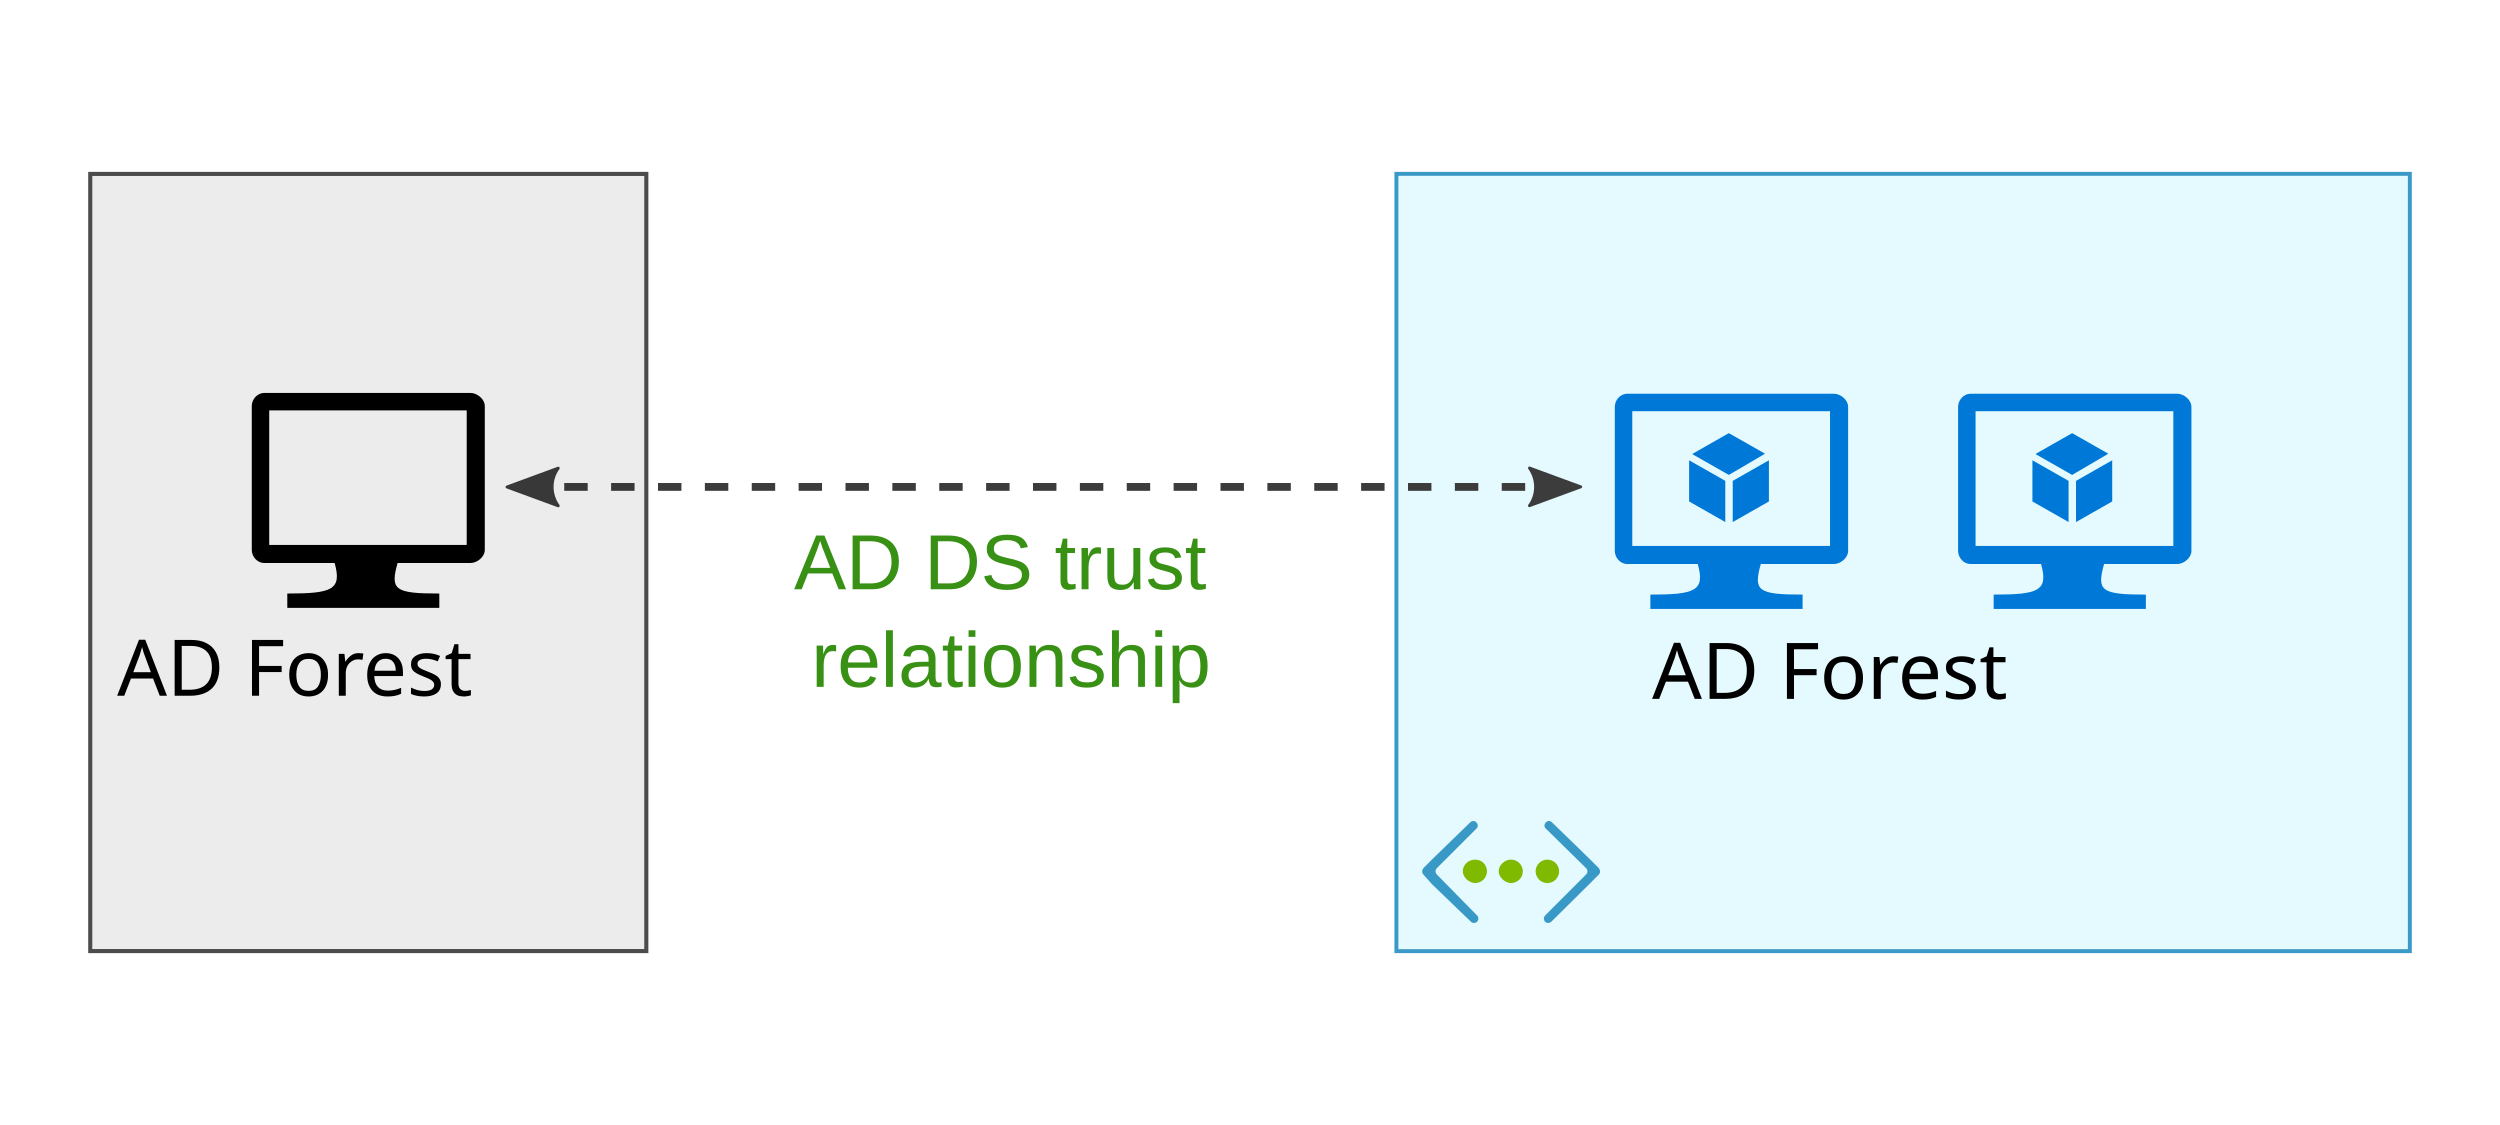
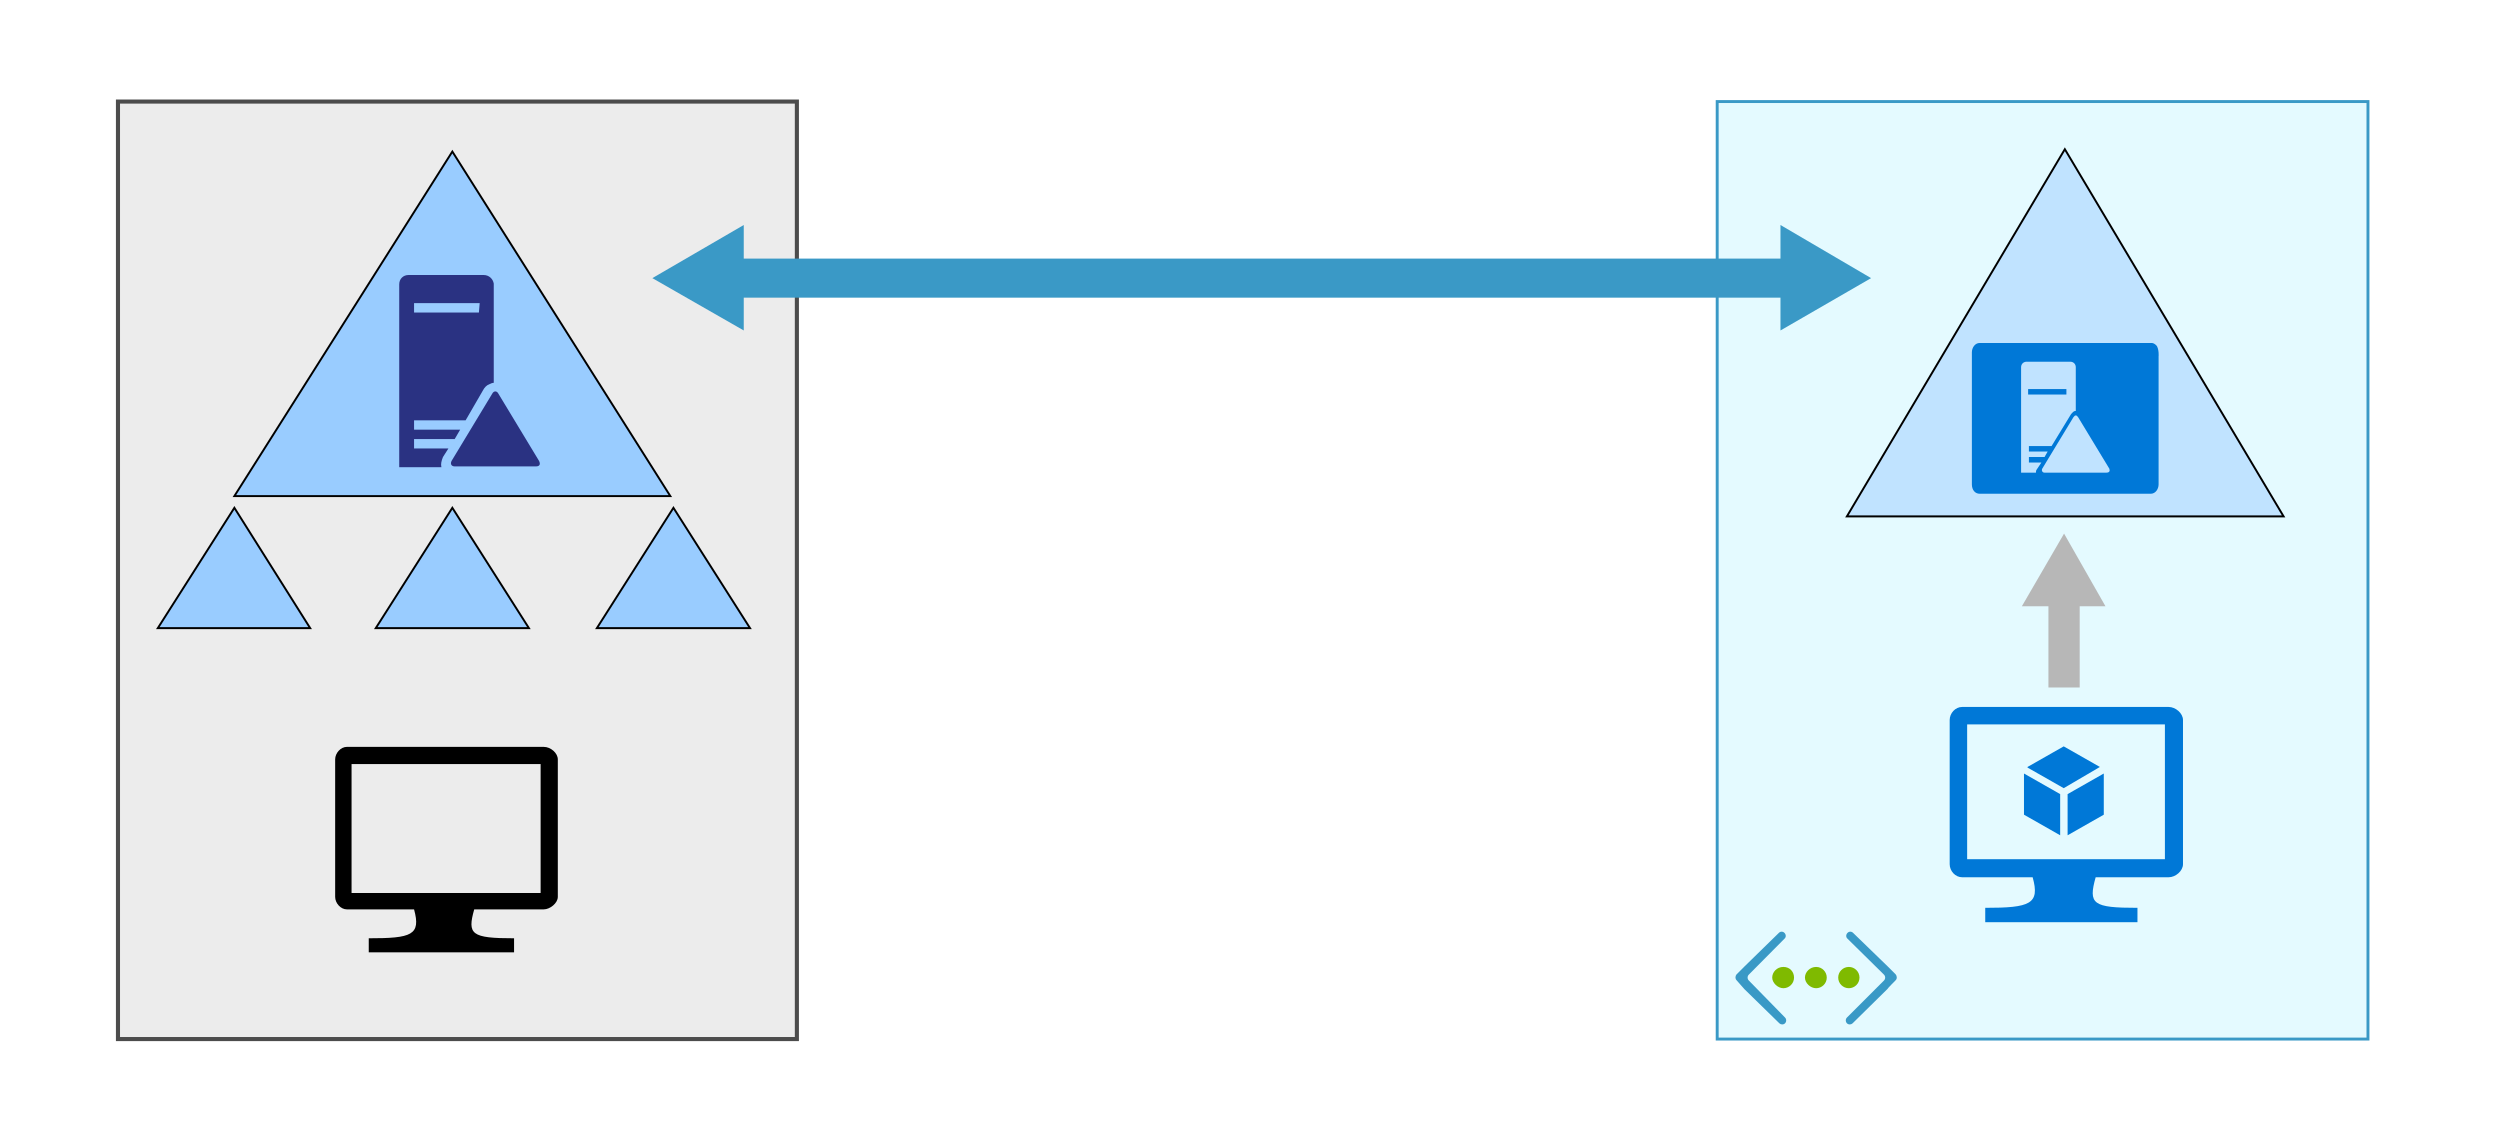
- <svg xmlns="http://www.w3.org/2000/svg" xmlns:ns1="http://schemas.microsoft.com/visio/2003/SVGExtensions/" width="320" height="144" viewBox="0 0 320 144" id="svg8983" version="1.1">
-   <defs id="defs8985">
-     <marker style="overflow:visible" id="marker8745" refX="0" refY="0" orient="auto">
-       <path transform="scale(-0.6,-0.6)" d="M 8.719,4.034 -2.207,0.016 8.719,-4.002 c -1.745,2.372 -1.735,5.617 -6e-7,8.035 z" style="fill:#3c3c3c;fill-opacity:1;fill-rule:evenodd;stroke:#3c3c3c;stroke-width:0.625;stroke-linejoin:round;stroke-opacity:1" id="path8747" />
-     </marker>
-     <marker orient="auto" refY="0" refX="0" id="marker4693" style="overflow:visible">
-       <path id="path4695" style="fill:#3c3c3c;fill-opacity:1;fill-rule:evenodd;stroke:#3c3c3c;stroke-width:0.625;stroke-linejoin:round;stroke-opacity:1" d="M 8.719,4.034 -2.207,0.016 8.719,-4.002 c -1.745,2.372 -1.735,5.617 -6e-7,8.035 z" transform="scale(0.6,0.6)" />
-     </marker>
-     <marker orient="auto" refY="0" refX="0" id="marker4693-6" style="overflow:visible">
-       <path id="path4695-7" style="fill:#3c3c3c;fill-opacity:1;fill-rule:evenodd;stroke:#3c3c3c;stroke-width:0.625;stroke-linejoin:round;stroke-opacity:1" d="M 8.719,4.034 -2.207,0.016 8.719,-4.002 c -1.745,2.372 -1.735,5.617 -6e-7,8.035 z" transform="scale(0.6,0.6)" />
-     </marker>
-     <marker orient="auto" refY="0" refX="0" id="marker4693-1" style="overflow:visible">
-       <path id="path4695-0" style="fill:#3c3c3c;fill-opacity:1;fill-rule:evenodd;stroke:#3c3c3c;stroke-width:0.625;stroke-linejoin:round;stroke-opacity:1" d="M 8.719,4.034 -2.207,0.016 8.719,-4.002 c -1.745,2.372 -1.735,5.617 -6e-7,8.035 z" transform="scale(0.6,0.6)" />
-     </marker>
-     <marker orient="auto" refY="0" refX="0" id="marker8685" style="overflow:visible">
-       <path id="path8687" style="fill:#3c3c3c;fill-opacity:1;fill-rule:evenodd;stroke:#3c3c3c;stroke-width:0.625;stroke-linejoin:round;stroke-opacity:1" d="M 8.719,4.034 -2.207,0.016 8.719,-4.002 c -1.745,2.372 -1.735,5.617 -6e-7,8.035 z" transform="scale(-0.6,-0.6)" />
-     </marker>
-   </defs>
+ <svg xmlns="http://www.w3.org/2000/svg" version="1.1" id="svg8983" x="0px" y="0px" viewBox="0 0 320 144" style="enable-background:new 0 0 320 144;" xml:space="preserve">
+   <style type="text/css">
+ 	.st0{fill:#E4FAFF;stroke:#3A99C6;stroke-width:0.374;}
+ 	.st1{fill:#3999C6;}
+ 	.st2{fill:#7FBA00;}
+ 	.st3{fill-opacity:7.692309e-02;stroke:#4C4C4C;stroke-width:0.524;}
+ 	.st4{fill:none;}
+ 	.st5{fill:#0078D7;}
+ 	.st6{fill:#99CCFF;stroke:#000000;stroke-width:0.25;stroke-miterlimit:10;}
+ 	.st7{fill:#2A3282;}
+ 	.st8{fill:#C0E3FF;stroke:#000000;stroke-width:0.25;stroke-miterlimit:10;}
+ 	.st9{fill:none;stroke:#3A99C6;stroke-width:5;}
+ 	.st10{fill:#3A99C6;}
+ 	.st11{fill:none;stroke:#B7B7B7;stroke-width:4;}
+ 	.st12{fill:#B7B7B7;}
+ </style>
+   <g>
+     <rect id="rect11512_1_" x="219.8" y="13" class="st0" width="83.3" height="120" />
+     <g id="g4892_1_" transform="matrix(0.3405946,0,0,0.3405946,226.5029,97.9158)">
+       <path id="path4894_1_" class="st1" d="M47.4,80.9c0.6-0.6,0.5-1.6,0-2.2l-2.9-2.9L31.4,63.1    c-0.6-0.6-1.5-0.6-2.1,0l0,0c-0.6,0.6-0.7,1.6,0,2.2L43,78.8c0.6,0.6,0.6,1.6,0,2.2L29.1,94.9c-0.6,0.6-0.6,1.6,0,2.2l0,0    c0.6,0.6,1.6,0.5,2.1,0l13-12.8c0,0,0,0,0.1-0.1C44.2,84.1,47.4,80.9,47.4,80.9z" />
+       <path id="path4896_1_" class="st1" d="M-12.4,80.9c-0.6-0.6-0.5-1.6,0-2.2l2.9-2.9L3.5,63.1    c0.6-0.6,1.5-0.6,2.1,0l0,0c0.6,0.6,0.7,1.6,0,2.2L-7.8,78.8c-0.6,0.6-0.6,1.6,0,2.2L5.8,94.9c0.6,0.6,0.6,1.6,0,2.2l0,0    c-0.6,0.6-1.6,0.5-2.1,0L-9.4,84.3c0,0,0,0-0.1-0.1L-12.4,80.9z" />
+       <path id="path4898_1_" class="st2" d="M9.2,79.9c0,2.3-1.9,4-4,4S1,81.9,1,79.9s1.7-4,4.2-4    C7.7,75.9,9.2,77.8,9.2,79.9z" />
+       <path id="path4900_1_" class="st2" d="M21.5,79.9c0,2.3-1.9,4-4,4c-2.1,0-4.2-1.9-4.2-4    s1.9-4,4.2-4S21.5,77.8,21.5,79.9z" />
+       <circle id="circle4902_1_" class="st2" cx="29.8" cy="79.9" r="4" />
+     </g>
+   </g>
  <g id="layer1" transform="translate(0,-908.3622)">
-     <g transform="matrix(0.6623822,0,0,0.6623822,24.34211,902.8299)" id="Layer_1-0" />
+     <g id="Layer_1-0" transform="matrix(0.6623822,0,0,0.6623822,24.34211,902.8299)">
+ 	</g>
    <g id="File_x2C__general" transform="translate(163.8411,826.9531)">
-       </g>
-     <g id="Message" transform="translate(163.8411,826.9531)" />
-     <g id="Monitor" transform="translate(163.8411,826.9531)" />
-     <g id="Monitor_running_apps" transform="translate(163.8411,826.9531)" />
-     <g id="Mouse" transform="translate(163.8411,826.9531)" />
-     <g id="Network_card" transform="translate(163.8411,826.9531)" />
-     <g id="Not_allowed" transform="translate(163.8411,826.9531)" />
-     <g id="Performance" transform="translate(163.8411,826.9531)" />
-     <g id="Phone" transform="translate(163.8411,826.9531)" />
-     <g id="Plug_and_play" transform="translate(163.8411,826.9531)" />
-     <g id="Powershell_script_file" transform="translate(163.8411,826.9531)" />
-     <g id="Protocol_stack" transform="translate(163.8411,826.9531)" />
-     <g id="Queue_x2C__general" transform="translate(163.8411,826.9531)" />
-     <g id="RMS_connector" transform="translate(163.8411,826.9531)" />
-     <g transform="translate(163.8411,826.9531)" id="paths">
-       <g id="Access_control" />
-       <g id="Azure_active_directory" />
-       <g id="Generic_code" />
-       <g id="Laptop" />
-       <g id="Load_balancer" />
-       <g id="Lock_x2C__protected" />
-     </g>
-     <g transform="translate(163.8411,826.9531)" id="symbols" />
-     <g transform="translate(163.8411,826.9531)" id="slices" />
-     <g transform="matrix(0.6623822,0,0,0.6623822,16.22191,901.9255)" id="Layer_1-0-8" />
+ 		</g>
+     <g id="Message" transform="translate(163.8411,826.9531)">
+ 	</g>
+     <g id="Monitor" transform="translate(163.8411,826.9531)">
+ 	</g>
+     <g id="Monitor_running_apps" transform="translate(163.8411,826.9531)">
+ 	</g>
+     <g id="Mouse" transform="translate(163.8411,826.9531)">
+ 	</g>
+     <g id="Network_card" transform="translate(163.8411,826.9531)">
+ 	</g>
+     <g id="Not_allowed" transform="translate(163.8411,826.9531)">
+ 	</g>
+     <g id="Performance" transform="translate(163.8411,826.9531)">
+ 	</g>
+     <g id="Phone" transform="translate(163.8411,826.9531)">
+ 	</g>
+     <g id="Plug_and_play" transform="translate(163.8411,826.9531)">
+ 	</g>
+     <g id="Powershell_script_file" transform="translate(163.8411,826.9531)">
+ 	</g>
+     <g id="Protocol_stack" transform="translate(163.8411,826.9531)">
+ 	</g>
+     <g id="Queue_x2C__general" transform="translate(163.8411,826.9531)">
+ 	</g>
+     <g id="RMS_connector" transform="translate(163.8411,826.9531)">
+ 	</g>
+     <g id="paths" transform="translate(163.8411,826.9531)">
+       <g id="Access_control">
+ 		</g>
+       <g id="Azure_active_directory">
+ 		</g>
+       <g id="Generic_code">
+ 		</g>
+       <g id="Laptop">
+ 		</g>
+       <g id="Load_balancer">
+ 		</g>
+       <g id="Lock_x2C__protected">
+ 		</g>
+     </g>
+     <g id="symbols" transform="translate(163.8411,826.9531)">
+ 	</g>
+     <g id="slices" transform="translate(163.8411,826.9531)">
+ 	</g>
+     <g id="Layer_1-0-8" transform="matrix(0.6623822,0,0,0.6623822,16.22191,901.9255)">
+ 	</g>
    <g id="File_x2C__general-9" transform="translate(155.7209,826.0487)">
-       </g>
-     <g id="Message-5" transform="translate(155.7209,826.0487)" />
-     <g id="Monitor-9" transform="translate(155.7209,826.0487)" />
-     <g id="Monitor_running_apps-8" transform="translate(155.7209,826.0487)" />
-     <g id="Mouse-2" transform="translate(155.7209,826.0487)" />
-     <g id="Network_card-4" transform="translate(155.7209,826.0487)" />
-     <g id="Not_allowed-1" transform="translate(155.7209,826.0487)" />
-     <g id="Performance-1" transform="translate(155.7209,826.0487)" />
-     <g id="Phone-2" transform="translate(155.7209,826.0487)" />
-     <g id="Plug_and_play-4" transform="translate(155.7209,826.0487)" />
-     <g id="Powershell_script_file-4" transform="translate(155.7209,826.0487)" />
-     <g id="Protocol_stack-4" transform="translate(155.7209,826.0487)" />
-     <g id="Queue_x2C__general-4" transform="translate(155.7209,826.0487)" />
-     <g id="RMS_connector-7" transform="translate(155.7209,826.0487)" />
-     <g transform="translate(155.7209,826.0487)" id="paths-6">
-       <g id="Access_control-4" />
-       <g id="Azure_active_directory-3" />
-       <g id="Generic_code-8" />
-       <g id="Laptop-7" />
-       <g id="Load_balancer-8" />
-       <g id="Lock_x2C__protected-4" />
-     </g>
-     <g transform="translate(155.7209,826.0487)" id="symbols-8" />
-     <g transform="translate(155.7209,826.0487)" id="slices-2" />
-     <g transform="matrix(0.06125617,0,0,0.06125617,168.9206,919.1878)" id="Layer_1_1_">
+ 		</g>
+     <g id="Message-5" transform="translate(155.7209,826.0487)">
+ 	</g>
+     <g id="Monitor-9" transform="translate(155.7209,826.0487)">
+ 	</g>
+     <g id="Monitor_running_apps-8" transform="translate(155.7209,826.0487)">
+ 	</g>
+     <g id="Mouse-2" transform="translate(155.7209,826.0487)">
+ 	</g>
+     <g id="Network_card-4" transform="translate(155.7209,826.0487)">
+ 	</g>
+     <g id="Not_allowed-1" transform="translate(155.7209,826.0487)">
+ 	</g>
+     <g id="Performance-1" transform="translate(155.7209,826.0487)">
+ 	</g>
+     <g id="Phone-2" transform="translate(155.7209,826.0487)">
+ 	</g>
+     <g id="Plug_and_play-4" transform="translate(155.7209,826.0487)">
+ 	</g>
+     <g id="Powershell_script_file-4" transform="translate(155.7209,826.0487)">
+ 	</g>
+     <g id="Protocol_stack-4" transform="translate(155.7209,826.0487)">
+ 	</g>
+     <g id="Queue_x2C__general-4" transform="translate(155.7209,826.0487)">
+ 	</g>
+     <g id="RMS_connector-7" transform="translate(155.7209,826.0487)">
+ 	</g>
+     <g id="paths-6" transform="translate(155.7209,826.0487)">
+       <g id="Access_control-4">
+ 		</g>
+       <g id="Azure_active_directory-3">
+ 		</g>
+       <g id="Generic_code-8">
+ 		</g>
+       <g id="Laptop-7">
+ 		</g>
+       <g id="Load_balancer-8">
+ 		</g>
+       <g id="Lock_x2C__protected-4">
+ 		</g>
+     </g>
+     <g id="symbols-8" transform="translate(155.7209,826.0487)">
+ 	</g>
+     <g id="slices-2" transform="translate(155.7209,826.0487)">
+ 	</g>
+     <g id="Layer_1_1_" transform="matrix(0.06125617,0,0,0.06125617,168.9206,919.1878)">
      <g id="File_x2C__general-6">
+ 			</g>
+     </g>
+     <g id="Access_control-2" transform="matrix(0.06125617,0,0,0.06125617,168.9206,919.1878)">
+ 	</g>
+     <g id="Azure_active_directory-8" transform="matrix(0.06125617,0,0,0.06125617,168.9206,919.1878)">
+ 	</g>
+     <g id="symbols-6" transform="matrix(0.06125617,0,0,0.06125617,168.9206,919.1878)">
+ 	</g>
+     <g id="Layer_1_1_-0" transform="translate(143.3685,787.9253)">
+ 	</g>
+     <g id="Access_control-7" transform="translate(143.3685,787.9253)">
+ 	</g>
+     <g id="Azure_active_directory-9" transform="translate(143.3685,787.9253)">
+ 	</g>
+     <g id="symbols-7" transform="translate(143.3685,787.9253)">
+ 	</g>
+   </g>
+   <g id="layer3">
+ </g>
+   <rect id="rect11496" x="15.1" y="13" class="st3" width="86.9" height="120" />
+   <path class="st4" d="" />
+   <path id="path11518" d="M69.6,95.6H44.4c-0.8,0-1.5,0.8-1.5,1.6v17.6c0,0.8,0.7,1.6,1.5,1.6H53  c0.9,3.3-0.3,3.7-5.8,3.7v1.8h6.9h5.1h6.6v-1.8c-5.5,0-6-0.5-5.1-3.7h8.9c0.8,0,1.8-0.8,1.8-1.6V97.2C71.4,96.4,70.5,95.6,69.6,95.6  z M69.2,97.8v16.5H45V97.8H69.2L69.2,97.8z" />
+   <g id="g7435" transform="matrix(0.7985097,0,0,0.7985097,168.1112,-7.966224)">
+     <g id="g7437">
+       <path id="path7439" class="st5" d="M137.1,123.3H104c-1.1,0-2,1-2,2.1v23.1c0,1.1,0.9,2.1,2,2.1    h11.3c1.2,4.3-0.4,4.9-7.6,4.9v2.3h9.1h6.7h8.6v-2.3c-7.2,0-7.9-0.6-6.7-4.9h11.7c1.1,0,2.3-1,2.3-2.1v-23.1    C139.4,124.3,138.2,123.3,137.1,123.3z M136.5,126.1v21.6h-31.7v-21.6H136.5L136.5,126.1z" />
+       <g id="g7441" transform="translate(1176.51,-2762.63)">
+         <g id="g7445" transform="translate(0.8685,-17.652)">
+           <path id="path7449" class="st5" d="M-1051.3,2913.2l-5.8-3.3l-5.8,3.3v0.1l5.8,3.3      L-1051.3,2913.2L-1051.3,2913.2L-1051.3,2913.2z" />
        </g>
-     </g>
-     <g transform="matrix(0.06125617,0,0,0.06125617,168.9206,919.1878)" id="Access_control-2" />
-     <g transform="matrix(0.06125617,0,0,0.06125617,168.9206,919.1878)" id="Azure_active_directory-8" />
-     <g transform="matrix(0.06125617,0,0,0.06125617,168.9206,919.1878)" id="symbols-6" />
-     <g transform="translate(143.3685,787.9253)" id="Layer_1_1_-0" />
-     <g transform="translate(143.3685,787.9253)" id="Access_control-7" />
-     <g transform="translate(143.3685,787.9253)" id="Azure_active_directory-9" />
-     <g transform="translate(143.3685,787.9253)" id="symbols-7" />
-   </g>
-   <g id="layer3" />
-   <g id="layer2">
-     <g id="g4356" transform="translate(-3.5464764e-6,8.070645)">
-       <rect x="178.74" y="14.181" width="129.718" height="99.496" class="st1" id="rect11512" style="fill:#e4faff;stroke:#3a99c6;stroke-width:0.504;stroke-linecap:butt" />
-       <g transform="translate(-4.29417,18.90732)" id="g11458">
-         <g id="g10133" transform="translate(52.89087,-1124.384)">
-           <path style="fill:#0078d7" d="m 230.069,1147.802 -26.431,0 c -0.878,0 -1.597,0.798 -1.597,1.677 l 0,18.446 c 0,0.878 0.719,1.677 1.597,1.677 l 9.023,0 c 0.958,3.434 -0.319,3.913 -6.069,3.913 l 0,1.837 7.266,0 5.35,0 6.867,0 0,-1.837 c -5.749,0 -6.308,-0.479 -5.35,-3.913 l 9.343,0 c 0.878,0 1.837,-0.798 1.837,-1.677 l 0,-18.446 c 0,-0.878 -0.958,-1.677 -1.837,-1.677 z m -0.479,2.236 0,17.248 -25.313,0 0,-17.248 25.313,0 0,0 z" id="path10026" />
-           <g id="g10028" transform="matrix(0.7985097,0,0,0.7985097,1064.919,-1115.438)">
-             <g id="g10032" transform="translate(0.8685,-17.652)">
-               <path style="fill:#0078d7" d="m -1057.4,2861.6 -5.8,-3.3 -5.8,3.3 0,0.1 5.8,3.3 5.8,-3.4 0,0 z" id="path10036" />
-             </g>
-             <g id="g10038" transform="translate(15.8925,0)">
-               <path style="fill:#0078d7" d="m -1077.6,2848.3 0,6.6 5.8,-3.3 0,-6.6 -5.8,3.3 z" id="path10042" />
-             </g>
-             <g id="g10044">
-               <path style="fill:#0078d7" d="m -1062.9,2848.3 -5.8,-3.3 0,6.6 5.8,3.3 0,-6.6 z" id="path10048" />
-             </g>
-           </g>
+         <g id="g7451" transform="translate(15.8925,0)">
+           <path id="path7455" class="st5" d="M-1071.5,2899.9v6.6l5.8-3.3v-6.6L-1071.5,2899.9z" />
        </g>
-         <g transform="matrix(0.7985097,0,0,0.7985097,134.4132,-33.8348)" id="g10050">
-           <g id="g10052">
-             <path style="fill:#0078d7" d="m 131,71.7 -33.1,0 c -1.1,0 -2,1 -2,2.1 l 0,23.1 c 0,1.1 0.9,2.1 2,2.1 l 11.3,0 c 1.2,4.3 -0.4,4.9 -7.6,4.9 l 0,2.3 9.1,0 6.7,0 8.6,0 0,-2.3 c -7.2,0 -7.9,-0.6 -6.7,-4.9 l 11.7,0 c 1.1,0 2.3,-1 2.3,-2.1 l 0,-23.1 c 0,-1.1 -1.2,-2.1 -2.3,-2.1 z m -0.6,2.8 0,21.6 -31.7,0 0,-21.6 31.7,0 0,0 z" id="path10054" />
-             <g id="g10056" transform="translate(1176.51,-2762.63)">
-               <g id="g10060" transform="translate(0.8685,-17.652)">
-                 <path style="fill:#0078d7" d="m -1057.4,2861.6 -5.8,-3.3 -5.8,3.3 0,0.1 5.8,3.3 5.8,-3.4 0,0 z" id="path10064" />
-               </g>
-               <g id="g10066" transform="translate(15.8925,0)">
-                 <path style="fill:#0078d7" d="m -1077.6,2848.3 0,6.6 5.8,-3.3 0,-6.6 -5.8,3.3 z" id="path10070" />
-               </g>
-               <g id="g10072">
-                 <path style="fill:#0078d7" d="m -1062.9,2848.3 -5.8,-3.3 0,6.6 5.8,3.3 0,-6.6 z" id="path10076" />
-               </g>
-             </g>
-           </g>
+         <g id="g7457">
+           <path id="path7461" class="st5" d="M-1056.8,2899.9l-5.8-3.3v6.6l5.8,3.3V2899.9z" />
        </g>
      </g>
-       <text xml:space="preserve" style="font-style:normal;font-variant:normal;font-weight:normal;font-stretch:normal;font-size:10px;line-height:125%;font-family:sans-serif;-inkscape-font-specification:'sans-serif, Normal';text-align:center;letter-spacing:0px;word-spacing:0px;writing-mode:lr-tb;text-anchor:middle;fill:#000000;fill-opacity:1;stroke:none;stroke-width:1px;stroke-linecap:butt;stroke-linejoin:miter;stroke-opacity:1" x="243.318" y="81.382" id="text10101">
-         <tspan x="243.318" y="81.382" id="tspan10105">AD Forest</tspan>
-       </text>
-       <path id="path8633" d="m 66.223,54.255 134.781,0" style="fill:none;fill-rule:evenodd;stroke:#3c3c3c;stroke-width:1;stroke-linecap:butt;stroke-linejoin:miter;stroke-miterlimit:4;stroke-dasharray:3, 3;stroke-dashoffset:0;stroke-opacity:1;marker-start:url(#marker4693-1);marker-end:url(#marker8685)" />
-       <text style="font-style:normal;font-variant:normal;font-weight:normal;font-stretch:normal;font-size:10px;line-height:125%;font-family:Arial;-inkscape-font-specification:'Arial, Normal';text-align:center;writing-mode:lr-tb;text-anchor:middle;fill:#389114;fill-opacity:1" id="text10277-4" ns1:langID="1033" class="st13" y="67.35" x="129.421">
-         <ns1:paragraph />
-         <ns1:tabList />
-         <tspan y="67.35" x="129.421" id="tspan4720">AD DS trust</tspan>
-         <tspan y="79.85" x="129.421" id="tspan4722">relationship</tspan>
-       </text>
-       <g transform="matrix(0.4547044,0,0,0.4547044,182.0553,92.18324)" id="g4847">
-         <path style="fill:#3999c6" d="m 49.7,25.7 c 0.5,-0.5 0.4,-1.3 0,-1.8 L 47.3,21.5 36.5,11 C 36,10.5 35.3,10.5 34.8,11 l 0,0 c -0.5,0.5 -0.6,1.3 0,1.8 l 11.3,11.1 c 0.5,0.5 0.5,1.3 0,1.8 L 34.6,37.2 c -0.5,0.5 -0.5,1.3 0,1.8 l 0,0 c 0.5,0.5 1.3,0.4 1.7,0 L 47,28.4 c 0,0 0,0 0.1,-0.1 l 2.6,-2.6 z" id="path4831" />
-         <path style="fill:#3999c6" d="m 0.3,25.7 c -0.5,-0.5 -0.4,-1.3 0,-1.8 L 2.7,21.5 13.5,11 c 0.5,-0.5 1.2,-0.5 1.7,0 l 0,0 c 0.5,0.5 0.6,1.3 0,1.8 L 4.1,23.9 c -0.5,0.5 -0.5,1.3 0,1.8 l 11.3,11.5 c 0.5,0.5 0.5,1.3 0,1.8 l 0,0 c -0.5,0.5 -1.3,0.4 -1.7,0 L 2.8,28.5 c 0,0 0,0 -0.1,-0.1 L 0.3,25.7 Z" id="path4833" />
-         <path style="fill:#7fba00" d="m 18.2,24.8 c 0,1.9 -1.6,3.3 -3.3,3.3 -1.7,0 -3.5,-1.6 -3.5,-3.3 0,-1.7 1.4,-3.3 3.5,-3.3 2,0 3.3,1.6 3.3,3.3 z" id="path4835" />
-         <path style="fill:#7fba00" d="m 28.3,24.8 c 0,1.9 -1.6,3.3 -3.3,3.3 -1.7,0 -3.5,-1.6 -3.5,-3.3 0,-1.7 1.6,-3.3 3.5,-3.3 1.9,0 3.3,1.6 3.3,3.3 z" id="path4837" />
-         <circle style="fill:#7fba00" cx="35.2" cy="24.8" r="3.3" id="circle4839" />
-       </g>
-       <rect style="fill:#000000;fill-opacity:0.077;stroke:#4c4c4c;stroke-width:0.524;stroke-miterlimit:4;stroke-dasharray:none;stroke-opacity:1" id="rect11496" width="71.176" height="99.476" x="11.552" y="14.191" />
-       <text xml:space="preserve" style="font-style:normal;font-variant:normal;font-weight:normal;font-stretch:normal;font-size:10px;line-height:125%;font-family:sans-serif;-inkscape-font-specification:'sans-serif, Normal';text-align:center;letter-spacing:0px;word-spacing:0px;writing-mode:lr-tb;text-anchor:middle;fill:#000000;fill-opacity:1;stroke:none;stroke-width:1px;stroke-linecap:butt;stroke-linejoin:miter;stroke-opacity:1" x="46.845" y="80.983" id="text5730">
-         <tspan x="46.845" y="80.983" id="tspan5734">AD Forest</tspan>
-       </text>
-       <path id="path11518" d="m 60.218,42.224 -26.395,0 c -0.877,0 -1.595,0.797 -1.595,1.675 l 0,18.421 c 0,0.877 0.718,1.675 1.595,1.675 l 9.011,0 c 0.957,3.429 -0.319,3.907 -6.06,3.907 l 0,1.834 7.257,0 5.343,0 6.858,0 0,-1.834 c -5.742,0 -6.3,-0.479 -5.343,-3.907 l 9.33,0 c 0.877,0 1.834,-0.797 1.834,-1.675 l 0,-18.421 c 0,-0.877 -0.957,-1.675 -1.834,-1.675 z m -0.478,2.233 0,17.224 -25.279,0 0,-17.224 25.279,0 0,0 z" style="fill:#000000;fill-opacity:1" />
+     </g>
+   </g>
+   <polygon class="st6" points="85.8,63.5 30,63.5 57.9,19.4 " />
+   <g id="Domain_controller">
+     <g>
+       <path class="st7" d="M58.2,59.7c-0.4,0-0.6-0.3-0.4-0.7l5.2-8.6c0.2-0.4,0.6-0.4,0.8,0l5.2,8.6c0.2,0.4,0.1,0.7-0.4,0.7H58.2    L58.2,59.7L58.2,59.7z" />
+       <g>
+         <path class="st7" d="M61.9,35.2h-9.6c-0.7,0-1.2,0.5-1.2,1.2v23.4h5.4c-0.1-0.4,0-0.8,0.2-1.3l0.7-1.1H53v-1.2h5.2l0.7-1.2H53     v-1.2h6.6l2.2-3.8c0.2-0.4,0.5-0.7,0.8-0.8c0.2-0.1,0.4-0.2,0.6-0.2V36.3C63.1,35.7,62.6,35.2,61.9,35.2z M61.3,40H53v-1.2h8.4     L61.3,40L61.3,40z" />
+       </g>
+     </g>
+   </g>
+   <polygon class="st6" points="96,80.4 76.4,80.4 86.2,65 " />
+   <polygon class="st6" points="39.7,80.4 20.2,80.4 30,65 " />
+   <polygon class="st6" points="67.7,80.4 48.1,80.4 57.9,65 " />
+   <polygon class="st8" points="292.3,66.1 236.4,66.1 264.3,19.1 " />
+   <g>
+     <g id="shape28-2">
+       <path class="st5" d="M276,44.2c-0.2-0.2-0.4-0.3-0.6-0.3c-0.1,0-0.1,0-0.2,0h-21.8c-0.6,0-1,0.6-1,1.2V62c0,0.7,0.4,1.2,1,1.2    h21.9c0.6,0,1-0.6,1-1.2V45.5C276.3,45.9,276.4,44.6,276,44.2z M260.7,60.1c-0.1,0.1-0.1,0.3-0.1,0.4h-1.9V47    c0-0.4,0.3-0.7,0.7-0.7h5.6c0.4,0,0.7,0.3,0.7,0.7v5.6c-0.3,0-0.4,0.2-0.6,0.4l-2.5,4.1h-2.9v0.7h2.4l-0.4,0.7h-2v0.7h1.6    L260.7,60.1z M269.6,60.5h-7.9c-0.3,0-0.4-0.3-0.3-0.5l4-6.6c0.2-0.3,0.4-0.3,0.6,0l4,6.6C270.1,60.3,270,60.5,269.6,60.5z" />
+     </g>
+     <rect x="259.6" y="49.8" class="st5" width="4.9" height="0.7" />
+   </g>
+   <g>
+     <g>
+       <line class="st9" x1="93.2" y1="35.6" x2="229.8" y2="35.6" />
+       <g>
+         <polygon class="st10" points="95.2,42.3 83.5,35.6 95.2,28.8    " />
+       </g>
+       <g>
+         <polygon class="st10" points="227.9,42.3 239.5,35.6 227.9,28.8    " />
+       </g>
+     </g>
+   </g>
+   <g>
+     <g>
+       <line class="st11" x1="264.2" y1="88" x2="264.2" y2="76.1" />
+       <g>
+         <polygon class="st12" points="269.5,77.6 264.2,68.3 258.8,77.6    " />
+       </g>
    </g>
  </g>
</svg>
